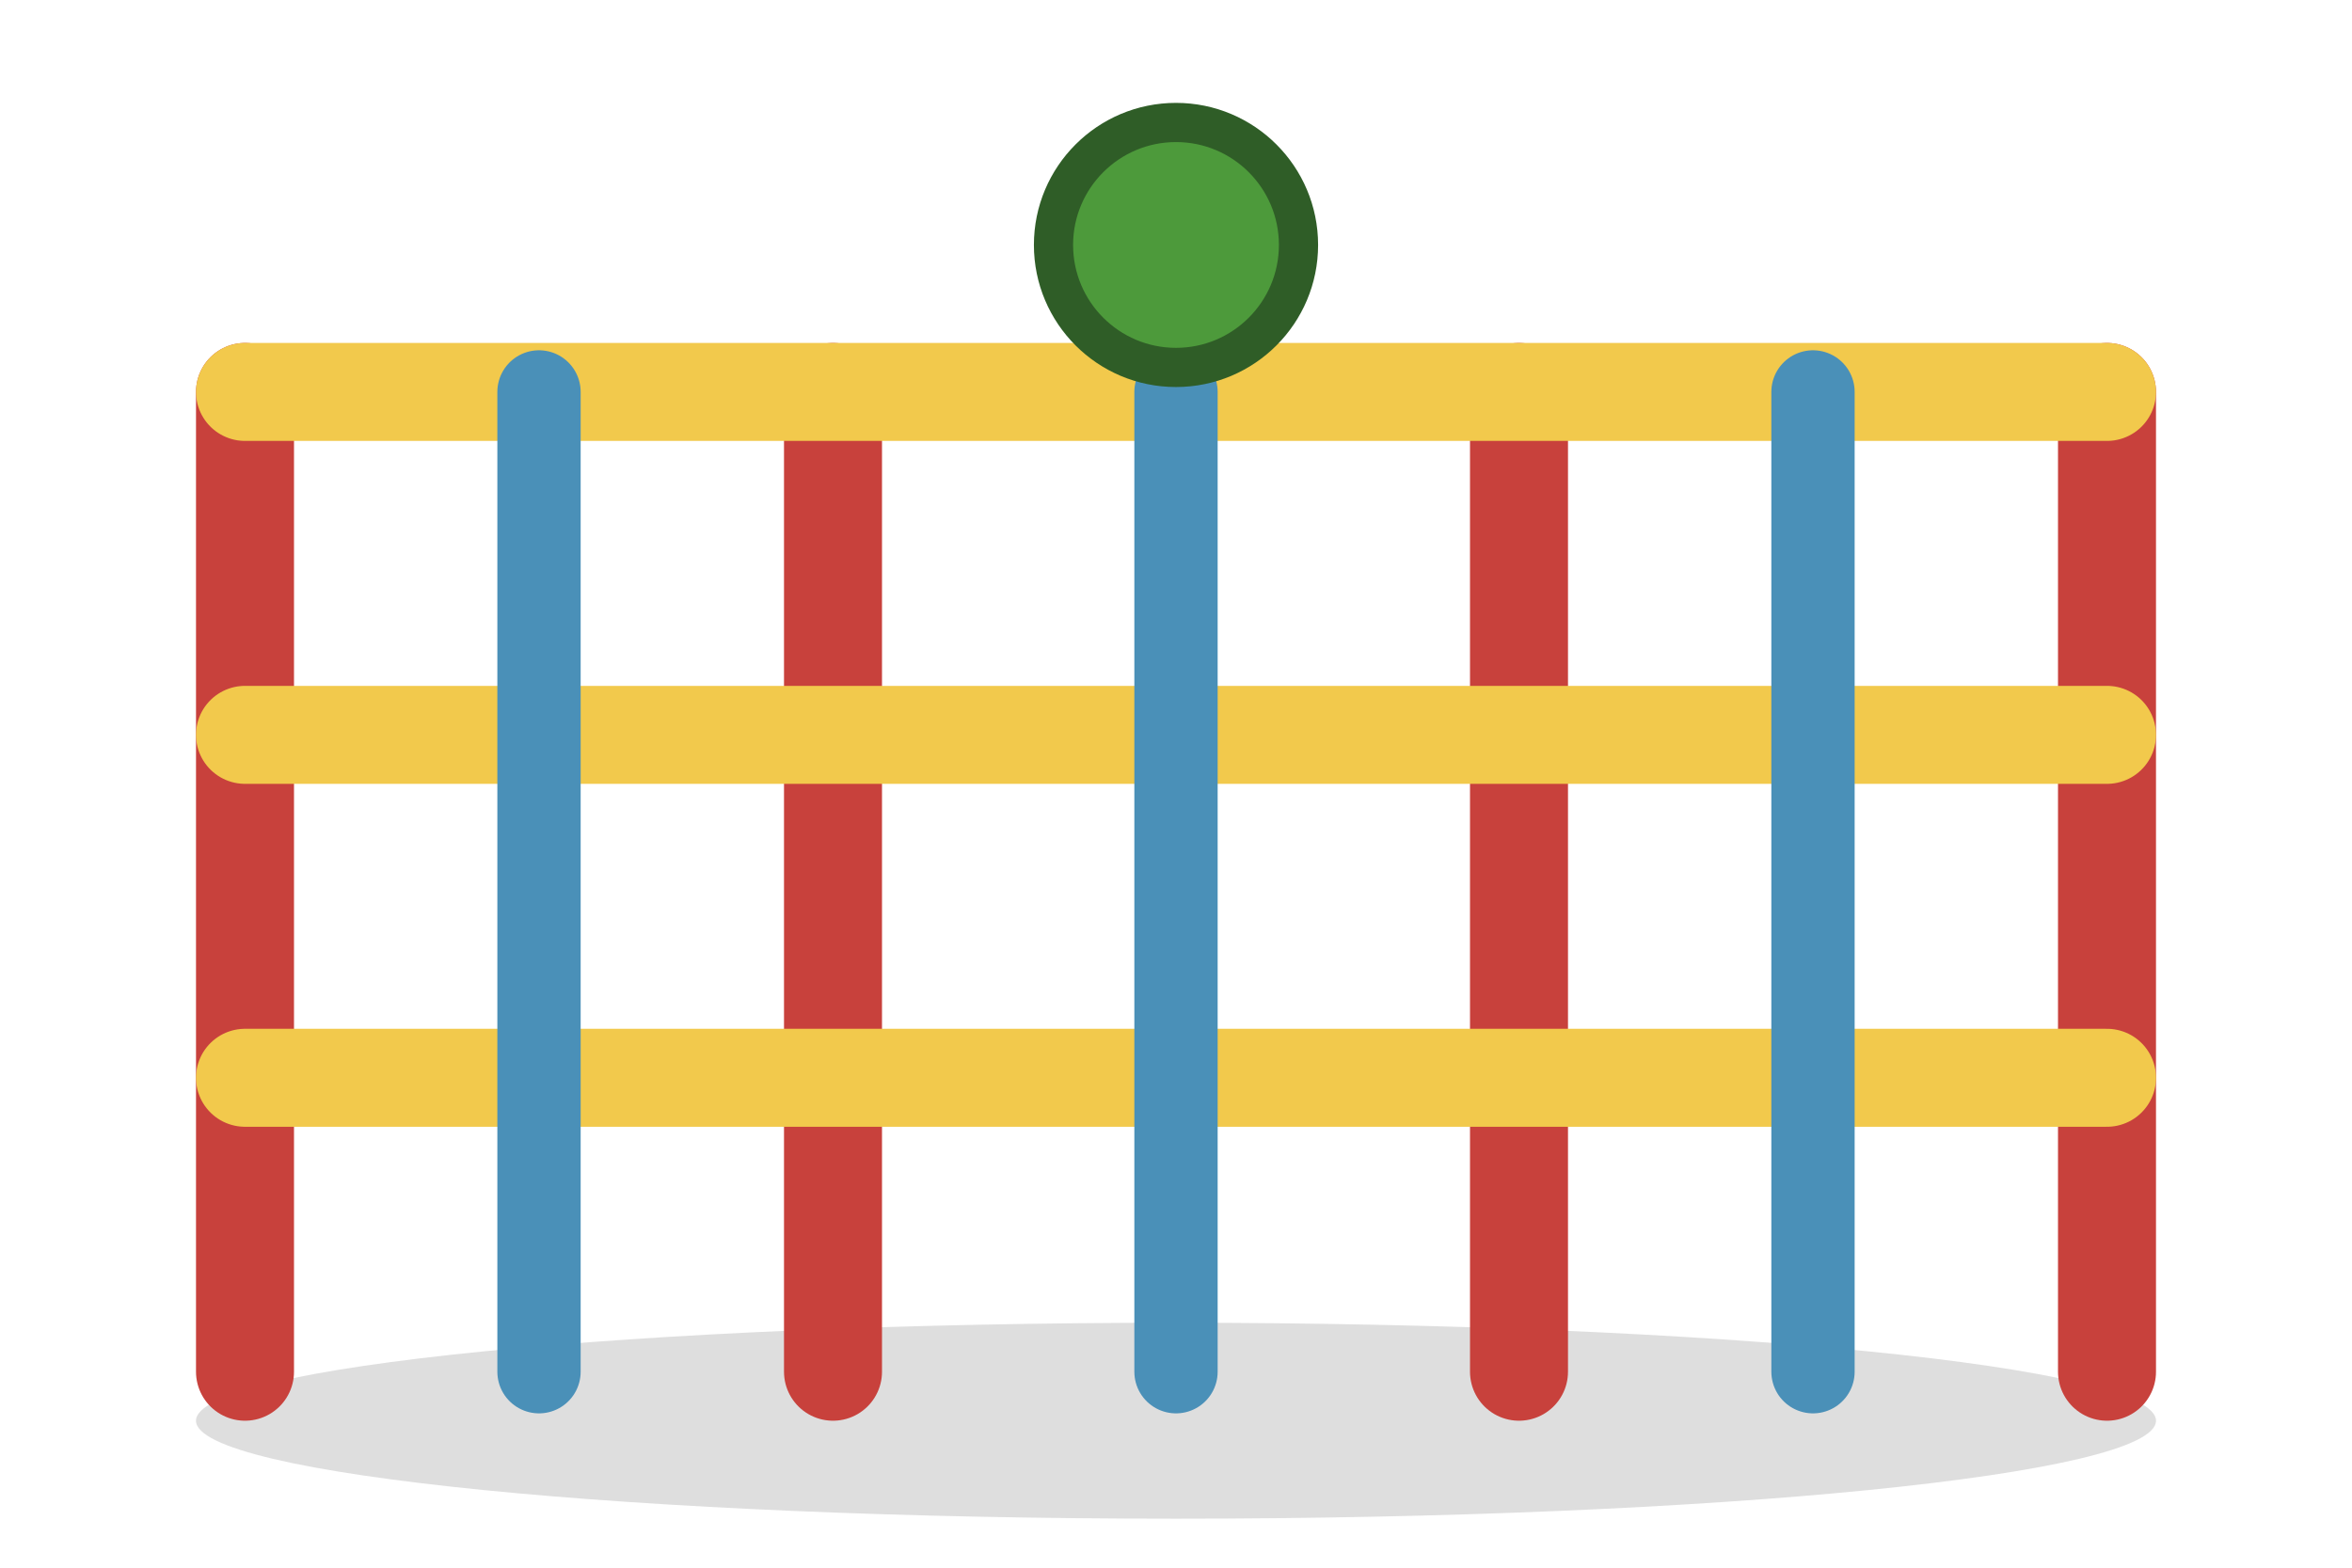
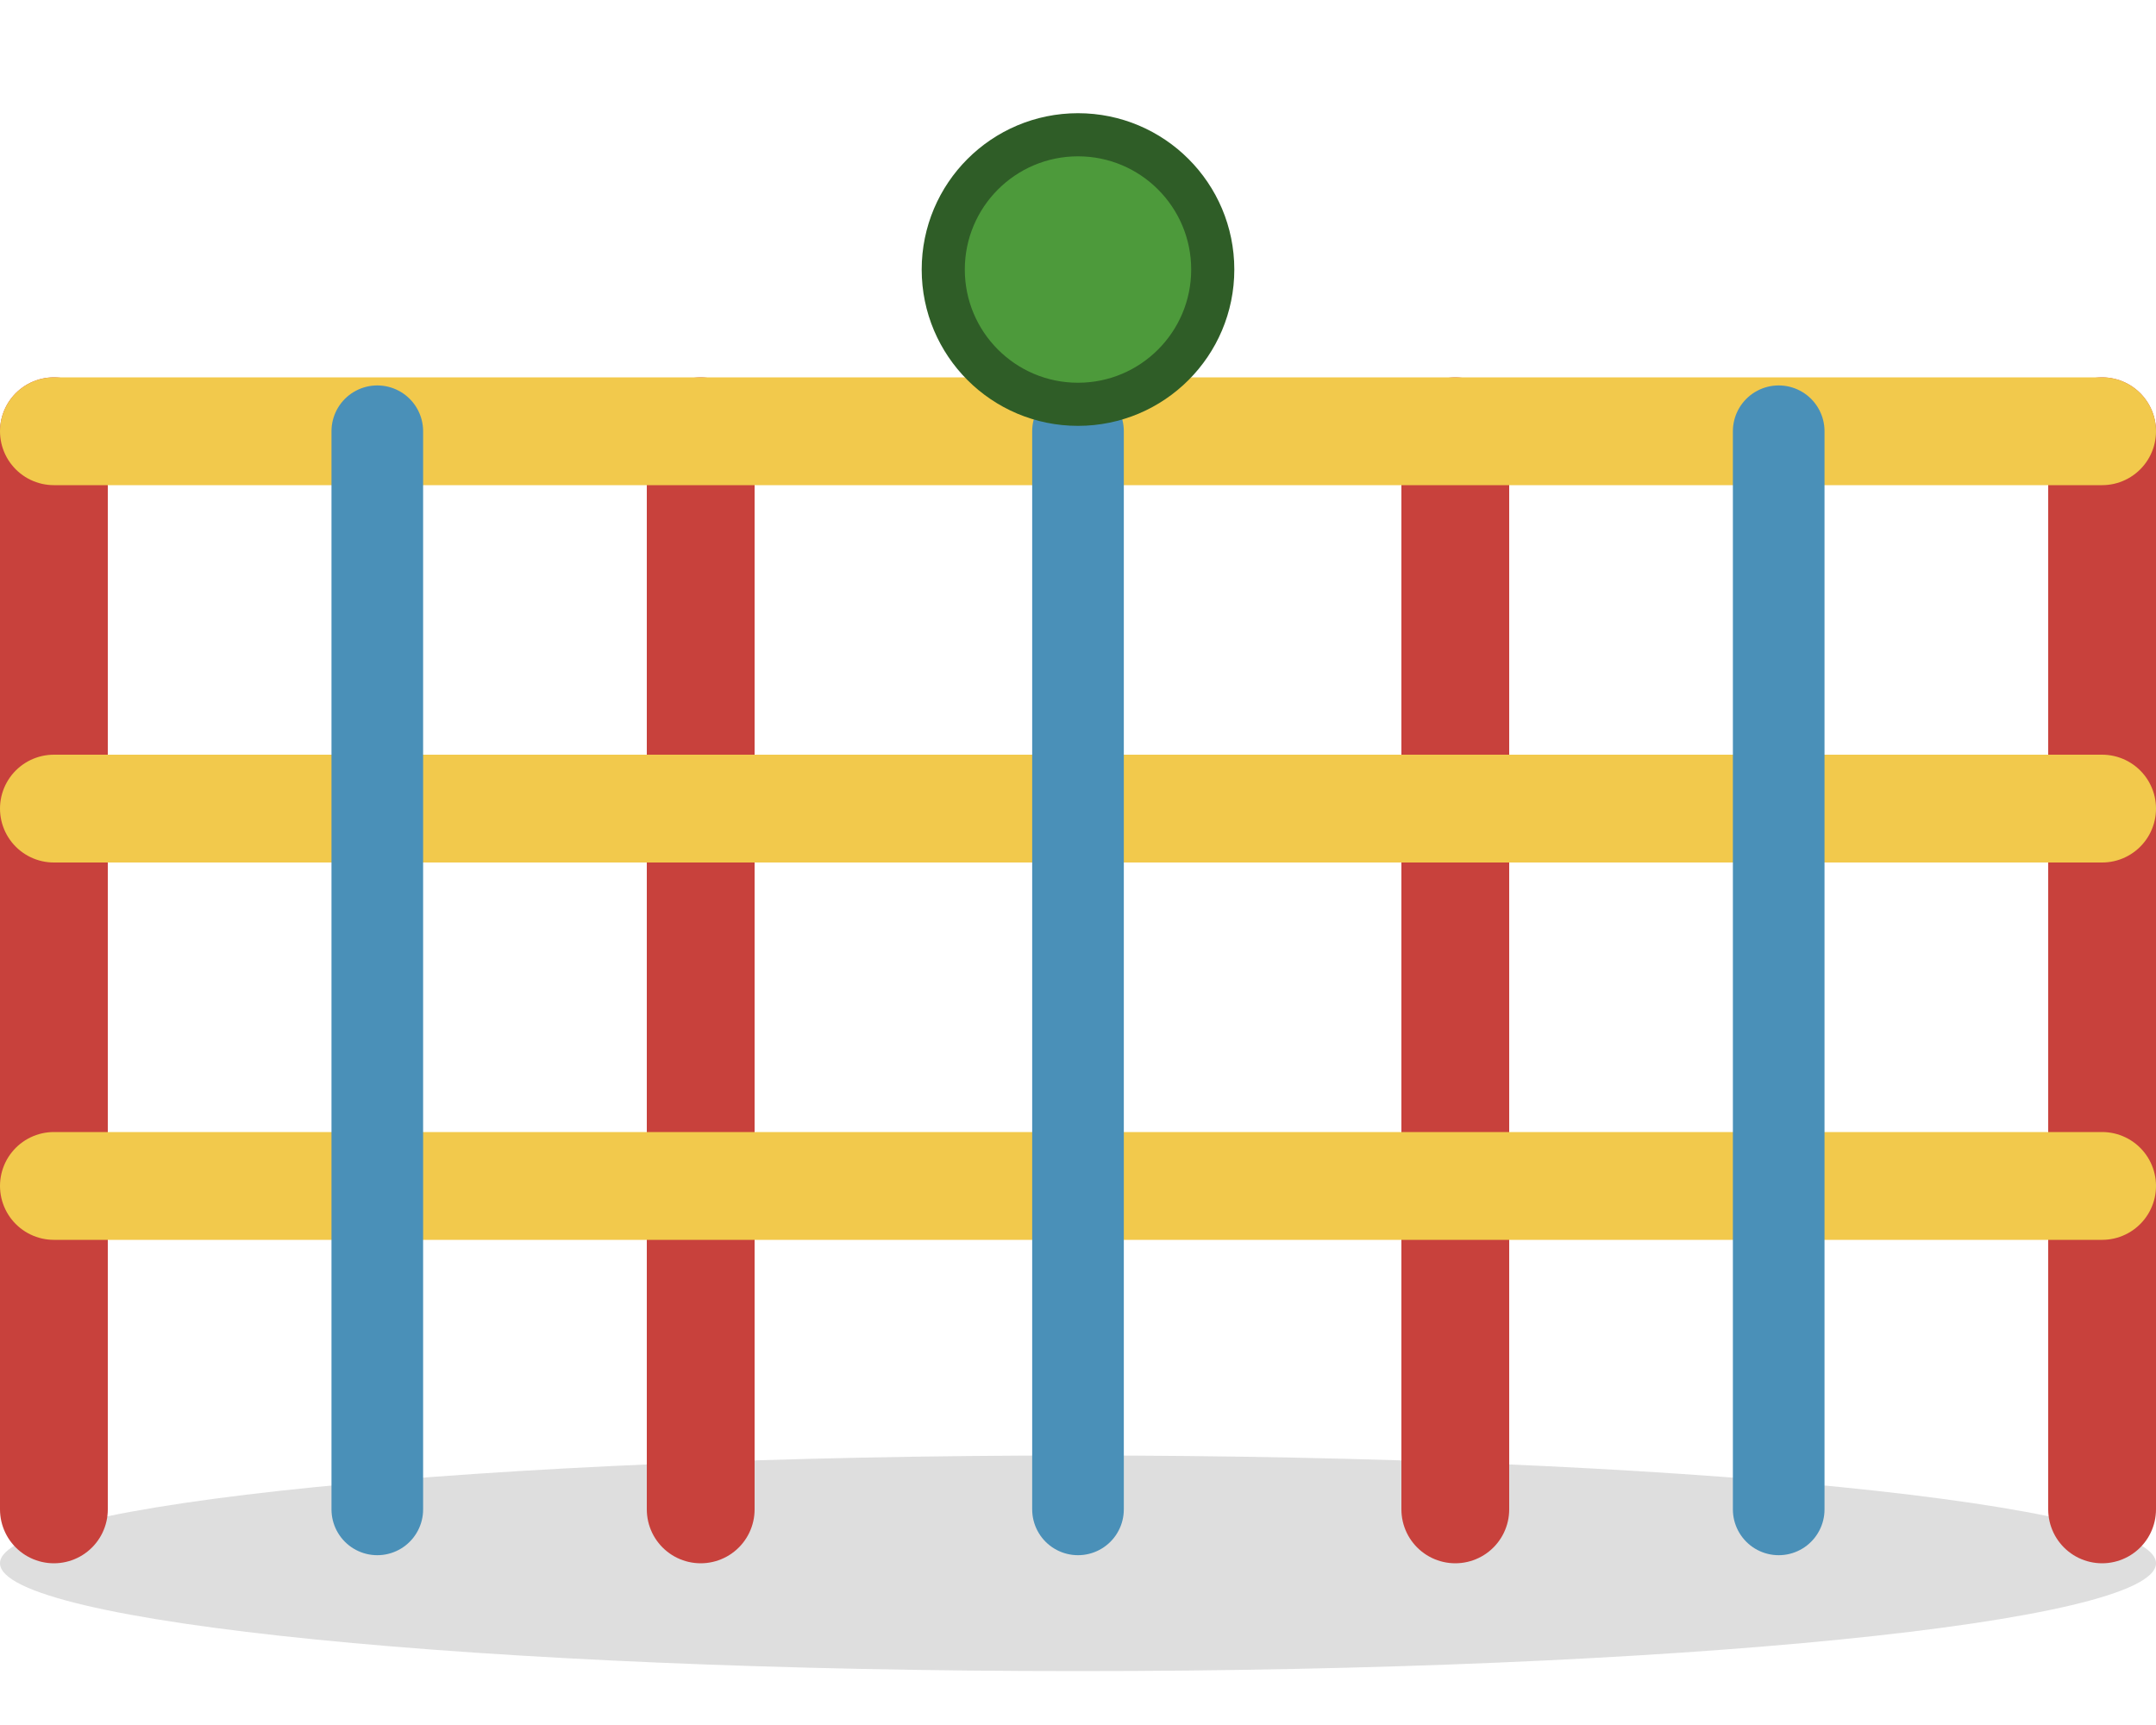
- <svg xmlns="http://www.w3.org/2000/svg" viewBox="0 0 96 64" width="96" height="64">
+ <svg xmlns="http://www.w3.org/2000/svg" viewBox="8 0 80 64" width="80" height="64">
  <ellipse cx="48" cy="58" rx="40" ry="4" fill="#000" opacity=".13" />
  <g stroke="#c8413c" stroke-width="4" stroke-linecap="round" fill="none">
    <path d="M10 56V16M34 56V16M62 56V16M86 56V16" />
  </g>
  <g stroke="#f2c94c" stroke-width="4" stroke-linecap="round" fill="none">
    <path d="M10 16h76M10 30h76M10 44h76" />
  </g>
  <g stroke="#4a90b8" stroke-width="3.4" stroke-linecap="round" fill="none">
    <path d="M22 16v40M48 16v40M74 16v40" />
  </g>
  <circle cx="48" cy="10" r="5" fill="#4d9a3b" stroke="#2f5d27" stroke-width="1.6" />
</svg>
